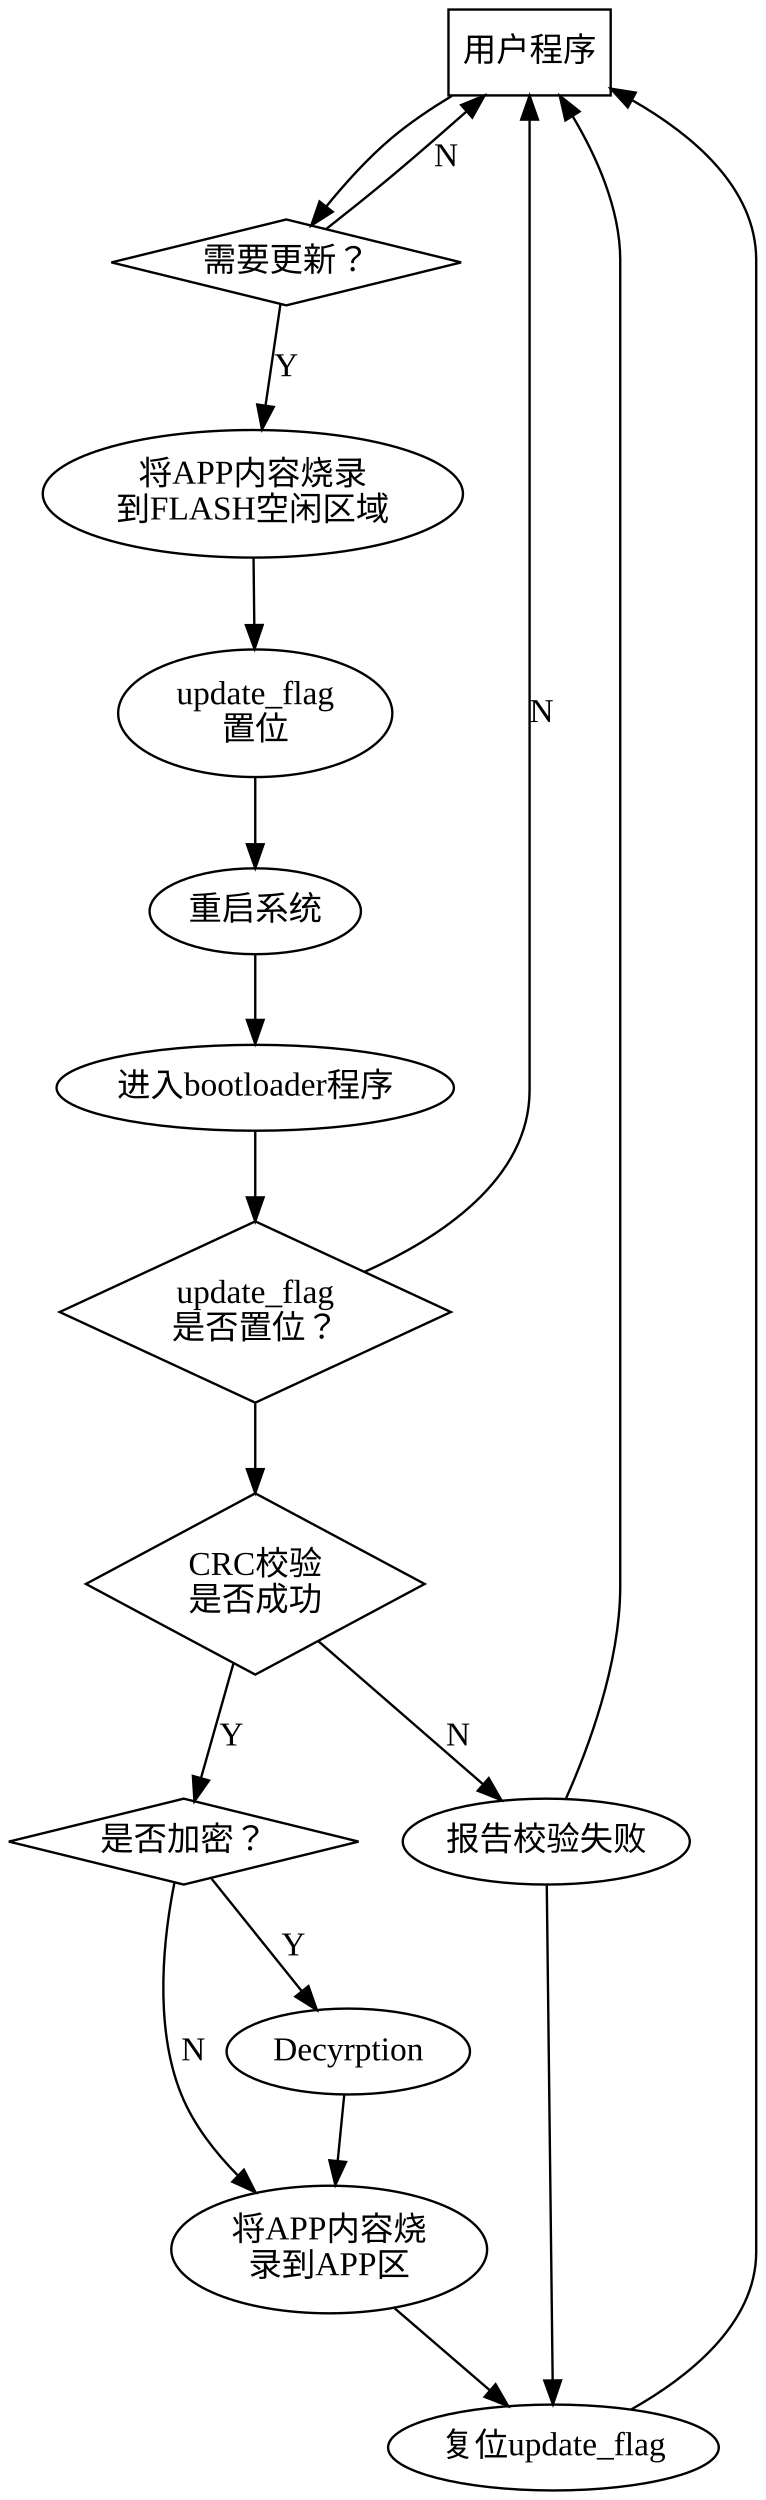
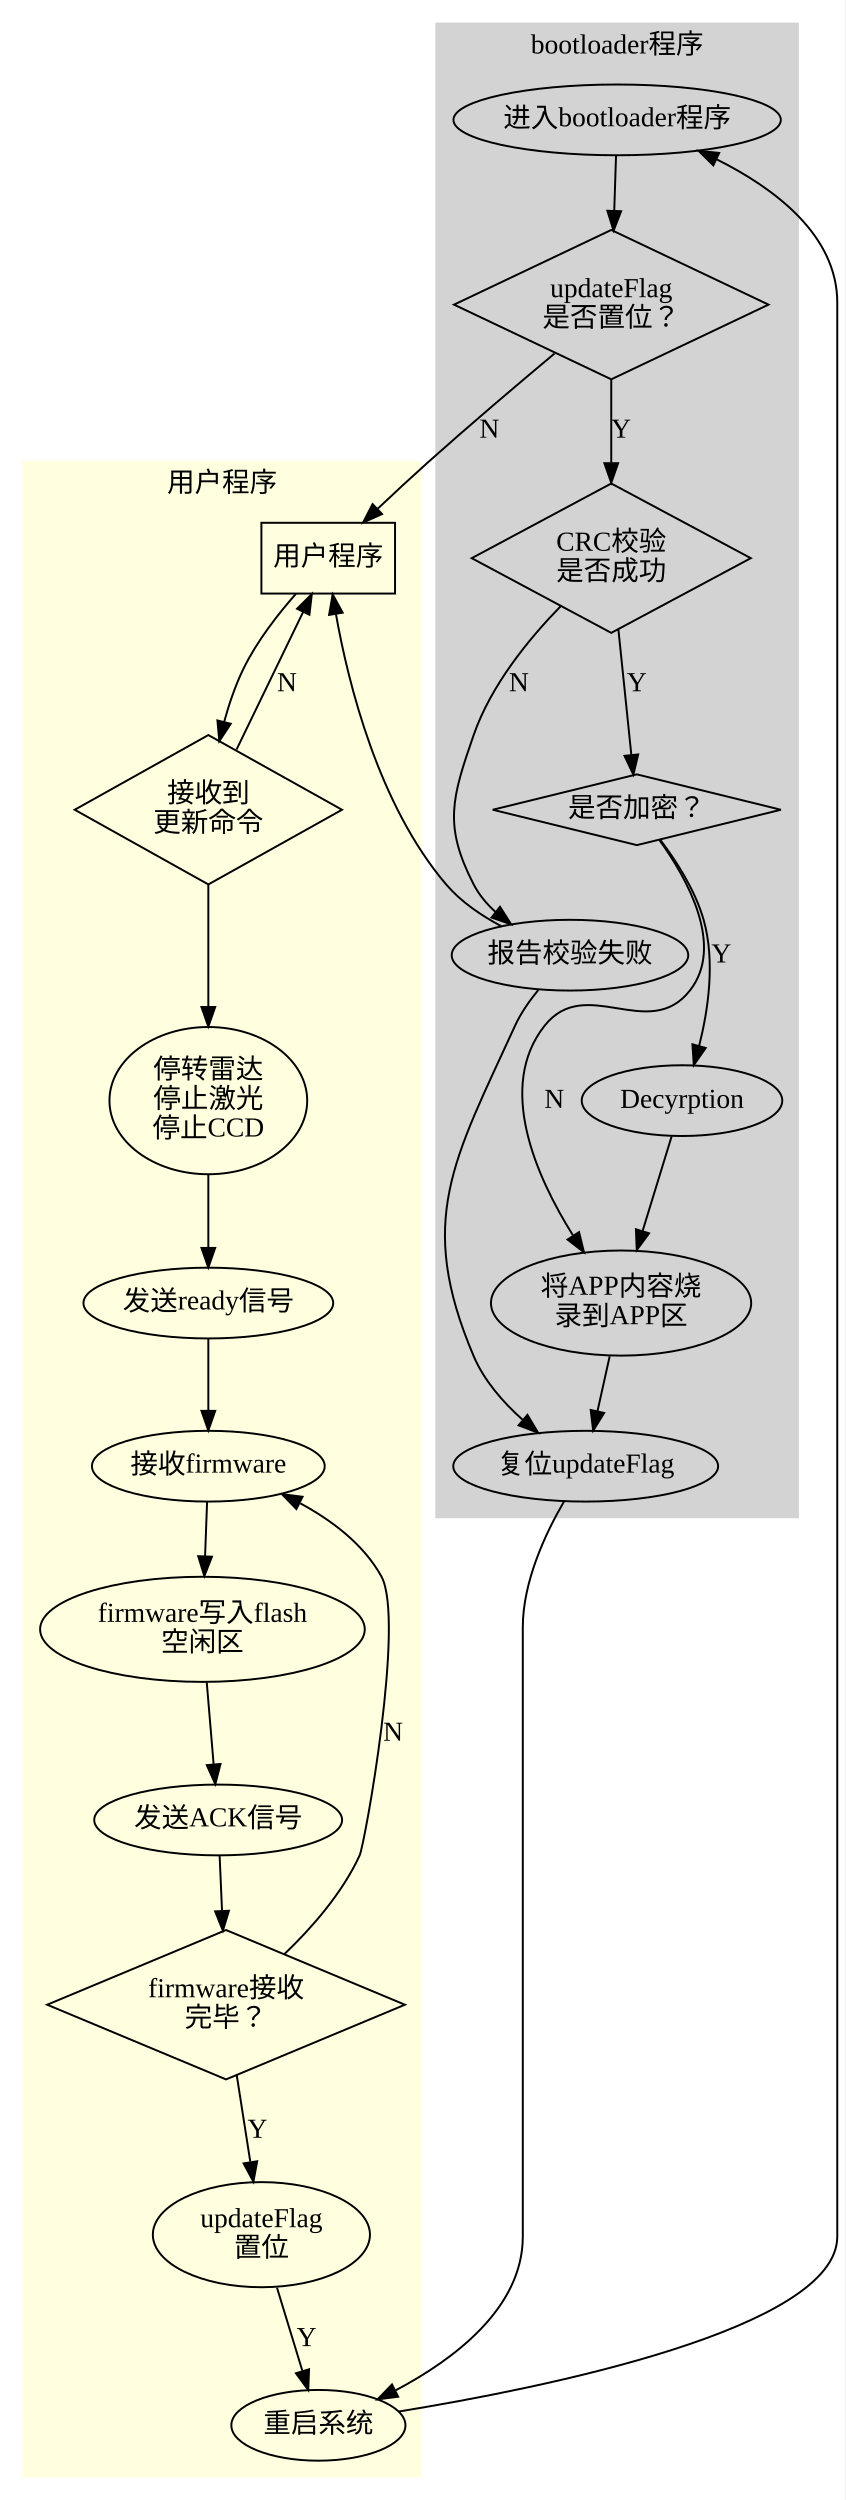
- <svg xmlns="http://www.w3.org/2000/svg" width="321pt" height="1048pt" viewBox="0.00 0.00 321.00 1048.00">
-   <g id="graph0" class="graph" transform="scale(1 1) rotate(0) translate(4 1044)">
-     <polygon fill="white" stroke="none" points="-4,4 -4,-1044 317,-1044 317,4 -4,4" />
+ <svg xmlns="http://www.w3.org/2000/svg" width="430pt" height="1272pt" viewBox="0.00 0.00 430.00 1272.00">
+   <g id="graph0" class="graph" transform="scale(1 1) rotate(0) translate(4 1268)">
+     <polygon fill="white" stroke="none" points="-4,4 -4,-1268 426,-1268 426,4 -4,4" />
+     <g id="clust1" class="cluster">
+       <polygon fill="lightyellow" stroke="lightyellow" points="8,-8 8,-1033 210,-1033 210,-8 8,-8" />
+       <text text-anchor="middle" x="109" y="-1017.8" font-family="Times New Roman,serif" font-size="14.00">用户程序</text>
+     </g>
+     <g id="clust2" class="cluster">
+       <polygon fill="lightgray" stroke="lightgray" points="218,-496 218,-1256 402,-1256 402,-496 218,-496" />
+       <text text-anchor="middle" x="310" y="-1240.8" font-family="Times New Roman,serif" font-size="14.00">bootloader程序</text>
+     </g>
    <g id="node1" class="node">
-       <polygon fill="none" stroke="black" points="252,-1040 184,-1040 184,-1004 252,-1004 252,-1040" />
-       <text text-anchor="middle" x="218" y="-1018.3" font-family="Times New Roman,serif" font-size="14.00">用户程序</text>
+       <polygon fill="none" stroke="black" points="197,-1002 129,-1002 129,-966 197,-966 197,-1002" />
+       <text text-anchor="middle" x="163" y="-980.3" font-family="Times New Roman,serif" font-size="14.00">用户程序</text>
    </g>
    <g id="node2" class="node">
-       <polygon fill="none" stroke="black" points="116,-952 42.701,-934 116,-916 189.299,-934 116,-952" />
-       <text text-anchor="middle" x="116" y="-930.3" font-family="Times New Roman,serif" font-size="14.00">需要更新？</text>
+       <polygon fill="none" stroke="black" points="102,-894 34,-856 102,-818 170,-856 102,-894" />
+       <text text-anchor="middle" x="102" y="-859.8" font-family="Times New Roman,serif" font-size="14.00">接收到</text>
+       <text text-anchor="middle" x="102" y="-844.8" font-family="Times New Roman,serif" font-size="14.00">更新命令</text>
    </g>
    <g id="edge1" class="edge">
-       <path fill="none" stroke="black" d="M185.465,-1003.83C176.811,-998.613 167.73,-992.523 160,-986 150.047,-977.6 140.426,-966.856 132.732,-957.397" />
-       <polygon fill="black" stroke="black" points="135.449,-955.19 126.507,-949.507 129.953,-959.526 135.449,-955.19" />
+       <path fill="none" stroke="black" d="M146.623,-965.947C137.581,-955.68 126.831,-941.93 120,-928 115.847,-919.531 112.59,-910.01 110.058,-900.757" />
+       <polygon fill="black" stroke="black" points="113.41,-899.735 107.586,-890.884 106.619,-901.434 113.41,-899.735" />
    </g>
    <g id="edge2" class="edge">
-       <path fill="none" stroke="black" d="M132.871,-948.104C141.127,-954.596 151.166,-962.61 160,-970 170.469,-978.757 181.782,-988.613 191.613,-997.31" />
-       <polygon fill="black" stroke="black" points="189.335,-999.968 199.135,-1003.99 193.984,-994.735 189.335,-999.968" />
-       <text text-anchor="middle" x="183" y="-974.3" font-family="Times New Roman,serif" font-size="14.00">N</text>
+       <path fill="none" stroke="black" d="M116.331,-886.602C126.617,-907.849 140.354,-936.224 150.258,-956.681" />
+       <polygon fill="black" stroke="black" points="147.138,-958.269 154.646,-965.744 153.439,-955.219 147.138,-958.269" />
+       <text text-anchor="middle" x="142" y="-916.3" font-family="Times New Roman,serif" font-size="14.00">N</text>
    </g>
    <g id="node3" class="node">
-       <ellipse fill="none" stroke="black" cx="102" cy="-837" rx="88.083" ry="26.741" />
-       <text text-anchor="middle" x="102" y="-840.8" font-family="Times New Roman,serif" font-size="14.00">将APP内容烧录</text>
-       <text text-anchor="middle" x="102" y="-825.8" font-family="Times New Roman,serif" font-size="14.00">到FLASH空闲区域</text>
+       <ellipse fill="none" stroke="black" cx="102" cy="-708" rx="50.307" ry="37.453" />
+       <text text-anchor="middle" x="102" y="-719.3" font-family="Times New Roman,serif" font-size="14.00">停转雷达</text>
+       <text text-anchor="middle" x="102" y="-704.3" font-family="Times New Roman,serif" font-size="14.00">停止激光</text>
+       <text text-anchor="middle" x="102" y="-689.3" font-family="Times New Roman,serif" font-size="14.00">停止CCD</text>
    </g>
    <g id="edge3" class="edge">
-       <path fill="none" stroke="black" d="M113.561,-916.452C111.847,-904.817 109.485,-888.792 107.343,-874.258" />
-       <polygon fill="black" stroke="black" points="110.755,-873.405 105.835,-864.022 103.83,-874.425 110.755,-873.405" />
-       <text text-anchor="middle" x="116" y="-886.3" font-family="Times New Roman,serif" font-size="14.00">Y</text>
+       <path fill="none" stroke="black" d="M102,-817.78C102,-798.931 102,-775.853 102,-755.811" />
+       <polygon fill="black" stroke="black" points="105.5,-755.646 102,-745.646 98.5,-755.646 105.5,-755.646" />
    </g>
    <g id="node4" class="node">
-       <ellipse fill="none" stroke="black" cx="103" cy="-745" rx="57.474" ry="26.741" />
-       <text text-anchor="middle" x="103" y="-748.8" font-family="Times New Roman,serif" font-size="14.00">update_flag</text>
-       <text text-anchor="middle" x="103" y="-733.8" font-family="Times New Roman,serif" font-size="14.00">置位</text>
+       <ellipse fill="none" stroke="black" cx="102" cy="-605" rx="63.541" ry="18" />
+       <text text-anchor="middle" x="102" y="-601.3" font-family="Times New Roman,serif" font-size="14.00">发送ready信号</text>
    </g>
    <g id="edge4" class="edge">
-       <path fill="none" stroke="black" d="M102.289,-809.968C102.386,-801.293 102.495,-791.466 102.598,-782.164" />
-       <polygon fill="black" stroke="black" points="106.1,-782.012 102.711,-771.973 99.1,-781.934 106.1,-782.012" />
+       <path fill="none" stroke="black" d="M102,-670.251C102,-658.026 102,-644.638 102,-633.262" />
+       <polygon fill="black" stroke="black" points="105.5,-633.075 102,-623.075 98.5,-633.075 105.5,-633.075" />
    </g>
    <g id="node5" class="node">
-       <ellipse fill="none" stroke="black" cx="103" cy="-662" rx="44.295" ry="18" />
-       <text text-anchor="middle" x="103" y="-658.3" font-family="Times New Roman,serif" font-size="14.00">重启系统</text>
+       <ellipse fill="none" stroke="black" cx="102" cy="-522" rx="59.217" ry="18" />
+       <text text-anchor="middle" x="102" y="-518.3" font-family="Times New Roman,serif" font-size="14.00">接收firmware</text>
    </g>
    <g id="edge5" class="edge">
-       <path fill="none" stroke="black" d="M103,-717.925C103,-709.114 103,-699.254 103,-690.347" />
-       <polygon fill="black" stroke="black" points="106.5,-690.088 103,-680.088 99.5,-690.088 106.5,-690.088" />
+       <path fill="none" stroke="black" d="M102,-586.822C102,-576.19 102,-562.306 102,-550.204" />
+       <polygon fill="black" stroke="black" points="105.5,-550.153 102,-540.153 98.5,-550.153 105.5,-550.153" />
    </g>
    <g id="node6" class="node">
-       <ellipse fill="none" stroke="black" cx="103" cy="-588" rx="83.289" ry="18" />
-       <text text-anchor="middle" x="103" y="-584.3" font-family="Times New Roman,serif" font-size="14.00">进入bootloader程序</text>
+       <ellipse fill="none" stroke="black" cx="99" cy="-439" rx="82.597" ry="26.741" />
+       <text text-anchor="middle" x="99" y="-442.8" font-family="Times New Roman,serif" font-size="14.00">firmware写入flash</text>
+       <text text-anchor="middle" x="99" y="-427.8" font-family="Times New Roman,serif" font-size="14.00">空闲区</text>
    </g>
    <g id="edge6" class="edge">
-       <path fill="none" stroke="black" d="M103,-643.937C103,-635.807 103,-625.876 103,-616.705" />
-       <polygon fill="black" stroke="black" points="106.5,-616.441 103,-606.441 99.5,-616.441 106.5,-616.441" />
+       <path fill="none" stroke="black" d="M101.364,-503.822C101.066,-495.774 100.699,-485.861 100.343,-476.269" />
+       <polygon fill="black" stroke="black" points="103.834,-475.952 99.966,-466.089 96.839,-476.211 103.834,-475.952" />
    </g>
    <g id="node7" class="node">
-       <polygon fill="none" stroke="black" points="103,-532 21,-494 103,-456 185,-494 103,-532" />
-       <text text-anchor="middle" x="103" y="-497.8" font-family="Times New Roman,serif" font-size="14.00">update_flag</text>
-       <text text-anchor="middle" x="103" y="-482.8" font-family="Times New Roman,serif" font-size="14.00">是否置位？</text>
+       <ellipse fill="none" stroke="black" cx="107" cy="-342" rx="63.067" ry="18" />
+       <text text-anchor="middle" x="107" y="-338.3" font-family="Times New Roman,serif" font-size="14.00">发送ACK信号</text>
    </g>
    <g id="edge7" class="edge">
-       <path fill="none" stroke="black" d="M103,-569.696C103,-561.815 103,-552.063 103,-542.236" />
-       <polygon fill="black" stroke="black" points="106.5,-542.043 103,-532.043 99.5,-542.043 106.5,-542.043" />
+       <path fill="none" stroke="black" d="M101.186,-412.041C102.27,-399.165 103.58,-383.61 104.682,-370.527" />
+       <polygon fill="black" stroke="black" points="108.197,-370.49 105.549,-360.231 101.222,-369.902 108.197,-370.49" />
+     </g>
+     <g id="node8" class="node">
+       <polygon fill="none" stroke="black" points="111,-286 20,-248 111,-210 202,-248 111,-286" />
+       <text text-anchor="middle" x="111" y="-251.8" font-family="Times New Roman,serif" font-size="14.00">firmware接收</text>
+       <text text-anchor="middle" x="111" y="-236.8" font-family="Times New Roman,serif" font-size="14.00">完毕？</text>
    </g>
    <g id="edge8" class="edge">
-       <path fill="none" stroke="black" d="M148.781,-510.832C180.851,-525.166 218,-549.799 218,-587 218,-935 218,-935 218,-935 218,-954.596 218,-976.704 218,-993.598" />
-       <polygon fill="black" stroke="black" points="214.5,-993.867 218,-1003.87 221.5,-993.867 214.5,-993.867" />
-       <text text-anchor="middle" x="223" y="-741.3" font-family="Times New Roman,serif" font-size="14.00">N</text>
+       <path fill="none" stroke="black" d="M107.752,-323.696C108.098,-315.737 108.527,-305.871 108.959,-295.947" />
+       <polygon fill="black" stroke="black" points="112.468,-295.803 109.406,-285.66 105.475,-295.499 112.468,-295.803" />
+     </g>
+     <g id="edge9" class="edge">
+       <path fill="none" stroke="black" d="M140.732,-273.782C154.708,-287.155 170.2,-304.833 179,-324 181.511,-329.468 202.272,-443.859 190,-466 180.947,-482.334 164.798,-494.458 148.783,-503.103" />
+       <polygon fill="black" stroke="black" points="146.794,-500.185 139.424,-507.796 149.932,-506.442 146.794,-500.185" />
+       <text text-anchor="middle" x="196" y="-382.3" font-family="Times New Roman,serif" font-size="14.00">N</text>
    </g>
    <g id="node10" class="node">
-       <polygon fill="none" stroke="black" points="103,-418 32,-380 103,-342 174,-380 103,-418" />
-       <text text-anchor="middle" x="103" y="-383.8" font-family="Times New Roman,serif" font-size="14.00">CRC校验</text>
-       <text text-anchor="middle" x="103" y="-368.8" font-family="Times New Roman,serif" font-size="14.00">是否成功</text>
+       <ellipse fill="none" stroke="black" cx="129" cy="-131" rx="55.232" ry="26.741" />
+       <text text-anchor="middle" x="129" y="-134.8" font-family="Times New Roman,serif" font-size="14.00">updateFlag</text>
+       <text text-anchor="middle" x="129" y="-119.8" font-family="Times New Roman,serif" font-size="14.00">置位</text>
    </g>
    <g id="edge10" class="edge">
-       <path fill="none" stroke="black" d="M103,-455.706C103,-446.921 103,-437.443 103,-428.283" />
-       <polygon fill="black" stroke="black" points="106.5,-428.131 103,-418.132 99.5,-428.132 106.5,-428.131" />
-     </g>
-     <g id="node8" class="node">
-       <ellipse fill="none" stroke="black" cx="134" cy="-101" rx="66.202" ry="26.741" />
-       <text text-anchor="middle" x="134" y="-104.8" font-family="Times New Roman,serif" font-size="14.00">将APP内容烧</text>
-       <text text-anchor="middle" x="134" y="-89.8" font-family="Times New Roman,serif" font-size="14.00">录到APP区</text>
+       <path fill="none" stroke="black" d="M116.449,-212.184C118.626,-198.277 121.133,-182.26 123.331,-168.217" />
+       <polygon fill="black" stroke="black" points="126.853,-168.35 124.942,-157.929 119.937,-167.268 126.853,-168.35" />
+       <text text-anchor="middle" x="127" y="-180.3" font-family="Times New Roman,serif" font-size="14.00">Y</text>
+     </g>
+     <g id="node9" class="node">
+       <ellipse fill="none" stroke="black" cx="158" cy="-34" rx="44.295" ry="18" />
+       <text text-anchor="middle" x="158" y="-30.3" font-family="Times New Roman,serif" font-size="14.00">重启系统</text>
+     </g>
+     <g id="node11" class="node">
+       <ellipse fill="none" stroke="black" cx="310" cy="-1207" rx="83.289" ry="18" />
+       <text text-anchor="middle" x="310" y="-1203.3" font-family="Times New Roman,serif" font-size="14.00">进入bootloader程序</text>
+     </g>
+     <g id="edge12" class="edge">
+       <path fill="none" stroke="black" d="M198.671,-40.982C272.726,-53.025 422,-83.116 422,-130 422,-1114 422,-1114 422,-1114 422,-1148.32 390.209,-1172.19 360.502,-1186.99" />
+       <polygon fill="black" stroke="black" points="358.933,-1183.86 351.386,-1191.3 361.923,-1190.19 358.933,-1183.86" />
+     </g>
+     <g id="edge11" class="edge">
+       <path fill="none" stroke="black" d="M136.924,-104.041C140.921,-90.95 145.762,-75.089 149.797,-61.872" />
+       <polygon fill="black" stroke="black" points="153.256,-62.529 152.828,-51.943 146.561,-60.485 153.256,-62.529" />
+       <text text-anchor="middle" x="152" y="-74.3" font-family="Times New Roman,serif" font-size="14.00">Y</text>
+     </g>
+     <g id="node12" class="node">
+       <polygon fill="none" stroke="black" points="307,-1151 227,-1113 307,-1075 387,-1113 307,-1151" />
+       <text text-anchor="middle" x="307" y="-1116.8" font-family="Times New Roman,serif" font-size="14.00">updateFlag</text>
+       <text text-anchor="middle" x="307" y="-1101.8" font-family="Times New Roman,serif" font-size="14.00">是否置位？</text>
+     </g>
+     <g id="edge13" class="edge">
+       <path fill="none" stroke="black" d="M309.436,-1188.7C309.176,-1180.74 308.855,-1170.87 308.531,-1160.95" />
+       <polygon fill="black" stroke="black" points="312.02,-1160.54 308.195,-1150.66 305.023,-1160.77 312.02,-1160.54" />
+     </g>
+     <g id="edge14" class="edge">
+       <path fill="none" stroke="black" d="M278.185,-1088.17C259.649,-1072.68 235.161,-1051.92 214,-1033 205.483,-1025.38 196.347,-1016.89 188.194,-1009.19" />
+       <polygon fill="black" stroke="black" points="190.393,-1006.45 180.731,-1002.11 185.574,-1011.53 190.393,-1006.45" />
+       <text text-anchor="middle" x="245" y="-1045.3" font-family="Times New Roman,serif" font-size="14.00">N</text>
+     </g>
+     <g id="node15" class="node">
+       <polygon fill="none" stroke="black" points="307,-1022 236,-984 307,-946 378,-984 307,-1022" />
+       <text text-anchor="middle" x="307" y="-987.8" font-family="Times New Roman,serif" font-size="14.00">CRC校验</text>
+       <text text-anchor="middle" x="307" y="-972.8" font-family="Times New Roman,serif" font-size="14.00">是否成功</text>
+     </g>
+     <g id="edge15" class="edge">
+       <path fill="none" stroke="black" d="M307,-1074.92C307,-1061.61 307,-1046.41 307,-1032.34" />
+       <polygon fill="black" stroke="black" points="310.5,-1032.34 307,-1022.34 303.5,-1032.34 310.5,-1032.34" />
+       <text text-anchor="middle" x="312" y="-1045.3" font-family="Times New Roman,serif" font-size="14.00">Y</text>
    </g>
    <g id="node13" class="node">
-       <ellipse fill="none" stroke="black" cx="228" cy="-18" rx="69.316" ry="18" />
-       <text text-anchor="middle" x="228" y="-14.3" font-family="Times New Roman,serif" font-size="14.00">复位update_flag</text>
+       <ellipse fill="none" stroke="black" cx="312" cy="-605" rx="66.202" ry="26.741" />
+       <text text-anchor="middle" x="312" y="-608.8" font-family="Times New Roman,serif" font-size="14.00">将APP内容烧</text>
+       <text text-anchor="middle" x="312" y="-593.8" font-family="Times New Roman,serif" font-size="14.00">录到APP区</text>
+     </g>
+     <g id="node17" class="node">
+       <ellipse fill="none" stroke="black" cx="294" cy="-522" rx="67.391" ry="18" />
+       <text text-anchor="middle" x="294" y="-518.3" font-family="Times New Roman,serif" font-size="14.00">复位updateFlag</text>
+     </g>
+     <g id="edge22" class="edge">
+       <path fill="none" stroke="black" d="M306.206,-577.925C304.226,-569.017 302.008,-559.037 300.012,-550.053" />
+       <polygon fill="black" stroke="black" points="303.383,-549.091 297.797,-540.088 296.55,-550.609 303.383,-549.091" />
+     </g>
+     <g id="node14" class="node">
+       <polygon fill="none" stroke="black" points="320,-874 246.701,-856 320,-838 393.299,-856 320,-874" />
+       <text text-anchor="middle" x="320" y="-852.3" font-family="Times New Roman,serif" font-size="14.00">是否加密？</text>
+     </g>
+     <g id="edge20" class="edge">
+       <path fill="none" stroke="black" d="M331.513,-840.575C345.439,-821.264 364.922,-786.804 347,-764 326.085,-737.387 293.915,-772.613 273,-746 248.735,-715.125 268.389,-670.046 287.529,-639.445" />
+       <polygon fill="black" stroke="black" points="290.613,-641.123 293.139,-630.834 284.748,-637.302 290.613,-641.123" />
+       <text text-anchor="middle" x="278" y="-704.3" font-family="Times New Roman,serif" font-size="14.00">N</text>
+     </g>
+     <g id="node18" class="node">
+       <ellipse fill="none" stroke="black" cx="343" cy="-708" rx="51.019" ry="18" />
+       <text text-anchor="middle" x="343" y="-704.3" font-family="Times New Roman,serif" font-size="14.00">Decyrption</text>
+     </g>
+     <g id="edge19" class="edge">
+       <path fill="none" stroke="black" d="M331.97,-840.668C339.939,-830.149 349.704,-815.118 354,-800 359.991,-778.916 356.351,-754.178 351.709,-735.82" />
+       <polygon fill="black" stroke="black" points="355.054,-734.782 349.005,-726.084 348.309,-736.656 355.054,-734.782" />
+       <text text-anchor="middle" x="363" y="-778.3" font-family="Times New Roman,serif" font-size="14.00">Y</text>
    </g>
    <g id="edge16" class="edge">
-       <path fill="none" stroke="black" d="M161.441,-76.354C173.977,-65.552 188.772,-52.803 201.226,-42.071" />
-       <polygon fill="black" stroke="black" points="203.734,-44.53 209.025,-35.351 199.164,-39.228 203.734,-44.53" />
-     </g>
-     <g id="node9" class="node">
-       <polygon fill="none" stroke="black" points="73,-290 -0.299,-272 73,-254 146.299,-272 73,-290" />
-       <text text-anchor="middle" x="73" y="-268.3" font-family="Times New Roman,serif" font-size="14.00">是否加密？</text>
-     </g>
-     <g id="edge12" class="edge">
-       <path fill="none" stroke="black" d="M69.093,-254.632C64.835,-233.342 60.094,-195.401 72,-166 77.136,-153.317 86.125,-141.758 95.69,-132.06" />
-       <polygon fill="black" stroke="black" points="98.249,-134.457 103.064,-125.019 93.414,-129.394 98.249,-134.457" />
-       <text text-anchor="middle" x="77" y="-180.3" font-family="Times New Roman,serif" font-size="14.00">N</text>
-     </g>
-     <g id="node11" class="node">
-       <ellipse fill="none" stroke="black" cx="142" cy="-184" rx="51.019" ry="18" />
-       <text text-anchor="middle" x="142" y="-180.3" font-family="Times New Roman,serif" font-size="14.00">Decyrption</text>
-     </g>
-     <g id="edge9" class="edge">
-       <path fill="none" stroke="black" d="M84.705,-256.411C95.021,-243.553 110.26,-224.56 122.429,-209.393" />
-       <polygon fill="black" stroke="black" points="125.294,-211.415 128.822,-201.424 119.834,-207.034 125.294,-211.415" />
-       <text text-anchor="middle" x="119" y="-224.3" font-family="Times New Roman,serif" font-size="14.00">Y</text>
-     </g>
-     <g id="edge11" class="edge">
-       <path fill="none" stroke="black" d="M93.836,-346.621C89.482,-331.237 84.351,-313.107 80.27,-298.688" />
-       <polygon fill="black" stroke="black" points="83.602,-297.606 77.511,-288.937 76.866,-299.513 83.602,-297.606" />
-       <text text-anchor="middle" x="93" y="-312.3" font-family="Times New Roman,serif" font-size="14.00">Y</text>
-     </g>
-     <g id="node12" class="node">
-       <ellipse fill="none" stroke="black" cx="225" cy="-272" rx="60.167" ry="18" />
-       <text text-anchor="middle" x="225" y="-268.3" font-family="Times New Roman,serif" font-size="14.00">报告校验失败</text>
-     </g>
-     <g id="edge13" class="edge">
-       <path fill="none" stroke="black" d="M129.472,-356C149.889,-338.261 177.999,-313.837 198.438,-296.078" />
-       <polygon fill="black" stroke="black" points="200.883,-298.591 206.136,-289.39 196.292,-293.307 200.883,-298.591" />
-       <text text-anchor="middle" x="188" y="-312.3" font-family="Times New Roman,serif" font-size="14.00">N</text>
-     </g>
-     <g id="edge14" class="edge">
-       <path fill="none" stroke="black" d="M140.303,-165.822C139.508,-157.774 138.529,-147.861 137.582,-138.269" />
-       <polygon fill="black" stroke="black" points="141.043,-137.696 136.577,-128.089 134.077,-138.384 141.043,-137.696" />
-     </g>
-     <g id="edge15" class="edge">
-       <path fill="none" stroke="black" d="M233.307,-290.179C242.49,-310.78 256,-346.597 256,-379 256,-935 256,-935 256,-935 256,-956.623 245.825,-978.896 236.005,-995.356" />
-       <polygon fill="black" stroke="black" points="233.017,-993.533 230.653,-1003.86 238.942,-997.261 233.017,-993.533" />
+       <path fill="none" stroke="black" d="M310.621,-947.902C312.706,-927.693 315.287,-902.684 317.213,-884.016" />
+       <polygon fill="black" stroke="black" points="320.717,-884.148 318.262,-873.842 313.754,-883.43 320.717,-884.148" />
+       <text text-anchor="middle" x="320" y="-916.3" font-family="Times New Roman,serif" font-size="14.00">Y</text>
+     </g>
+     <g id="node16" class="node">
+       <ellipse fill="none" stroke="black" cx="286" cy="-782" rx="60.167" ry="18" />
+       <text text-anchor="middle" x="286" y="-778.3" font-family="Times New Roman,serif" font-size="14.00">报告校验失败</text>
    </g>
    <g id="edge17" class="edge">
-       <path fill="none" stroke="black" d="M225.206,-253.679C225.719,-210.596 227.056,-98.333 227.675,-46.261" />
-       <polygon fill="black" stroke="black" points="231.177,-46.15 227.796,-36.109 224.177,-46.067 231.177,-46.15" />
+       <path fill="none" stroke="black" d="M281.396,-959.683C265.237,-943.149 245.809,-919.45 237,-894 225.951,-862.08 221.544,-848.034 237,-818 239.727,-812.7 243.671,-808.025 248.152,-803.959" />
+       <polygon fill="black" stroke="black" points="250.41,-806.636 256.085,-797.689 246.069,-801.144 250.41,-806.636" />
+       <text text-anchor="middle" x="260" y="-916.3" font-family="Times New Roman,serif" font-size="14.00">N</text>
    </g>
    <g id="edge18" class="edge">
-       <path fill="none" stroke="black" d="M260.62,-33.977C284.591,-47.472 313,-69.831 313,-100 313,-935 313,-935 313,-935 313,-965.216 286.259,-987.578 261.152,-1001.91" />
-       <polygon fill="black" stroke="black" points="259.17,-999.006 252.029,-1006.83 262.492,-1005.17 259.17,-999.006" />
+       <path fill="none" stroke="black" d="M251.087,-796.732C240.931,-802.107 230.552,-809.147 223,-818 188.58,-858.351 173.231,-920.076 166.93,-955.478" />
+       <polygon fill="black" stroke="black" points="163.44,-955.129 165.254,-965.567 170.345,-956.276 163.44,-955.129" />
+     </g>
+     <g id="edge23" class="edge">
+       <path fill="none" stroke="black" d="M269.911,-764.329C265.427,-758.864 260.974,-752.512 258,-746 226.737,-677.554 207.584,-647.26 237,-578 242.302,-565.516 251.98,-554.487 261.875,-545.646" />
+       <polygon fill="black" stroke="black" points="264.351,-548.138 269.777,-539.038 259.86,-542.768 264.351,-548.138" />
+     </g>
+     <g id="edge24" class="edge">
+       <path fill="none" stroke="black" d="M282.987,-504.068C273.731,-488.187 262,-463.436 262,-440 262,-440 262,-440 262,-130 262,-93.591 226.822,-67.398 197.385,-51.854" />
+       <polygon fill="black" stroke="black" points="198.588,-48.542 188.081,-47.182 195.447,-54.798 198.588,-48.542" />
+     </g>
+     <g id="edge21" class="edge">
+       <path fill="none" stroke="black" d="M337.741,-689.867C333.707,-676.723 327.998,-658.122 322.981,-641.776" />
+       <polygon fill="black" stroke="black" points="326.248,-640.492 319.968,-631.959 319.556,-642.546 326.248,-640.492" />
    </g>
  </g>
</svg>
